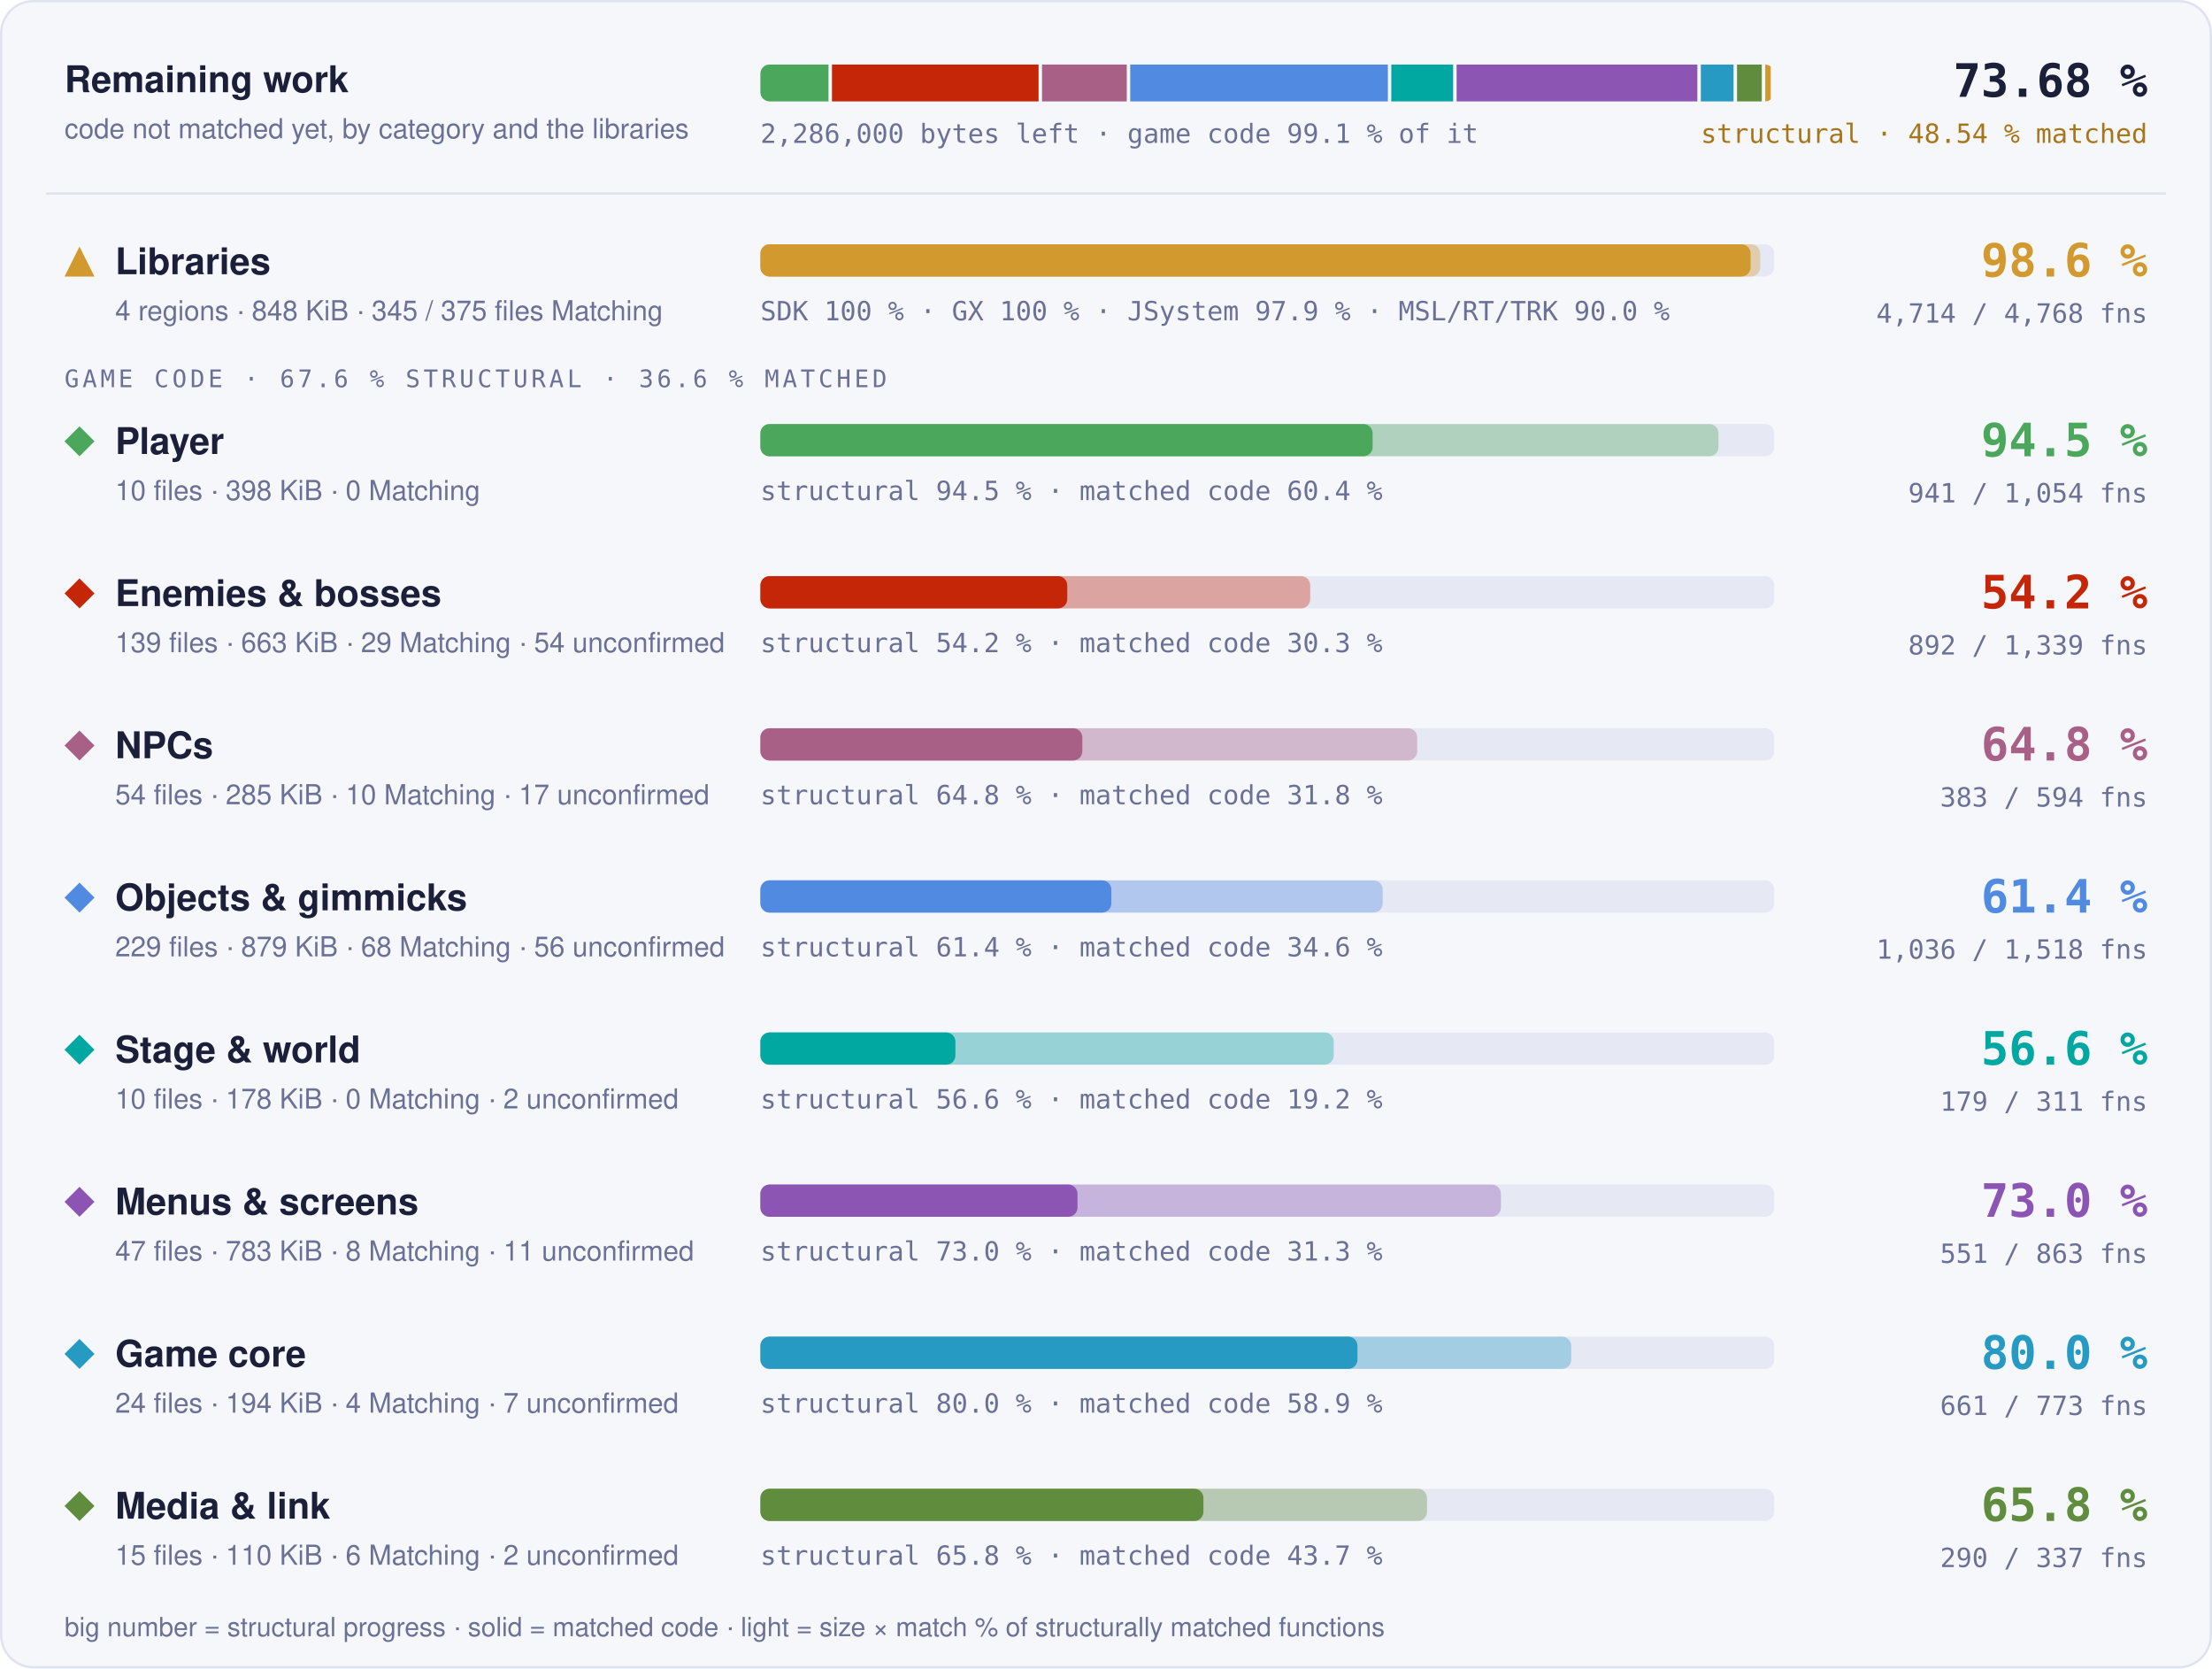
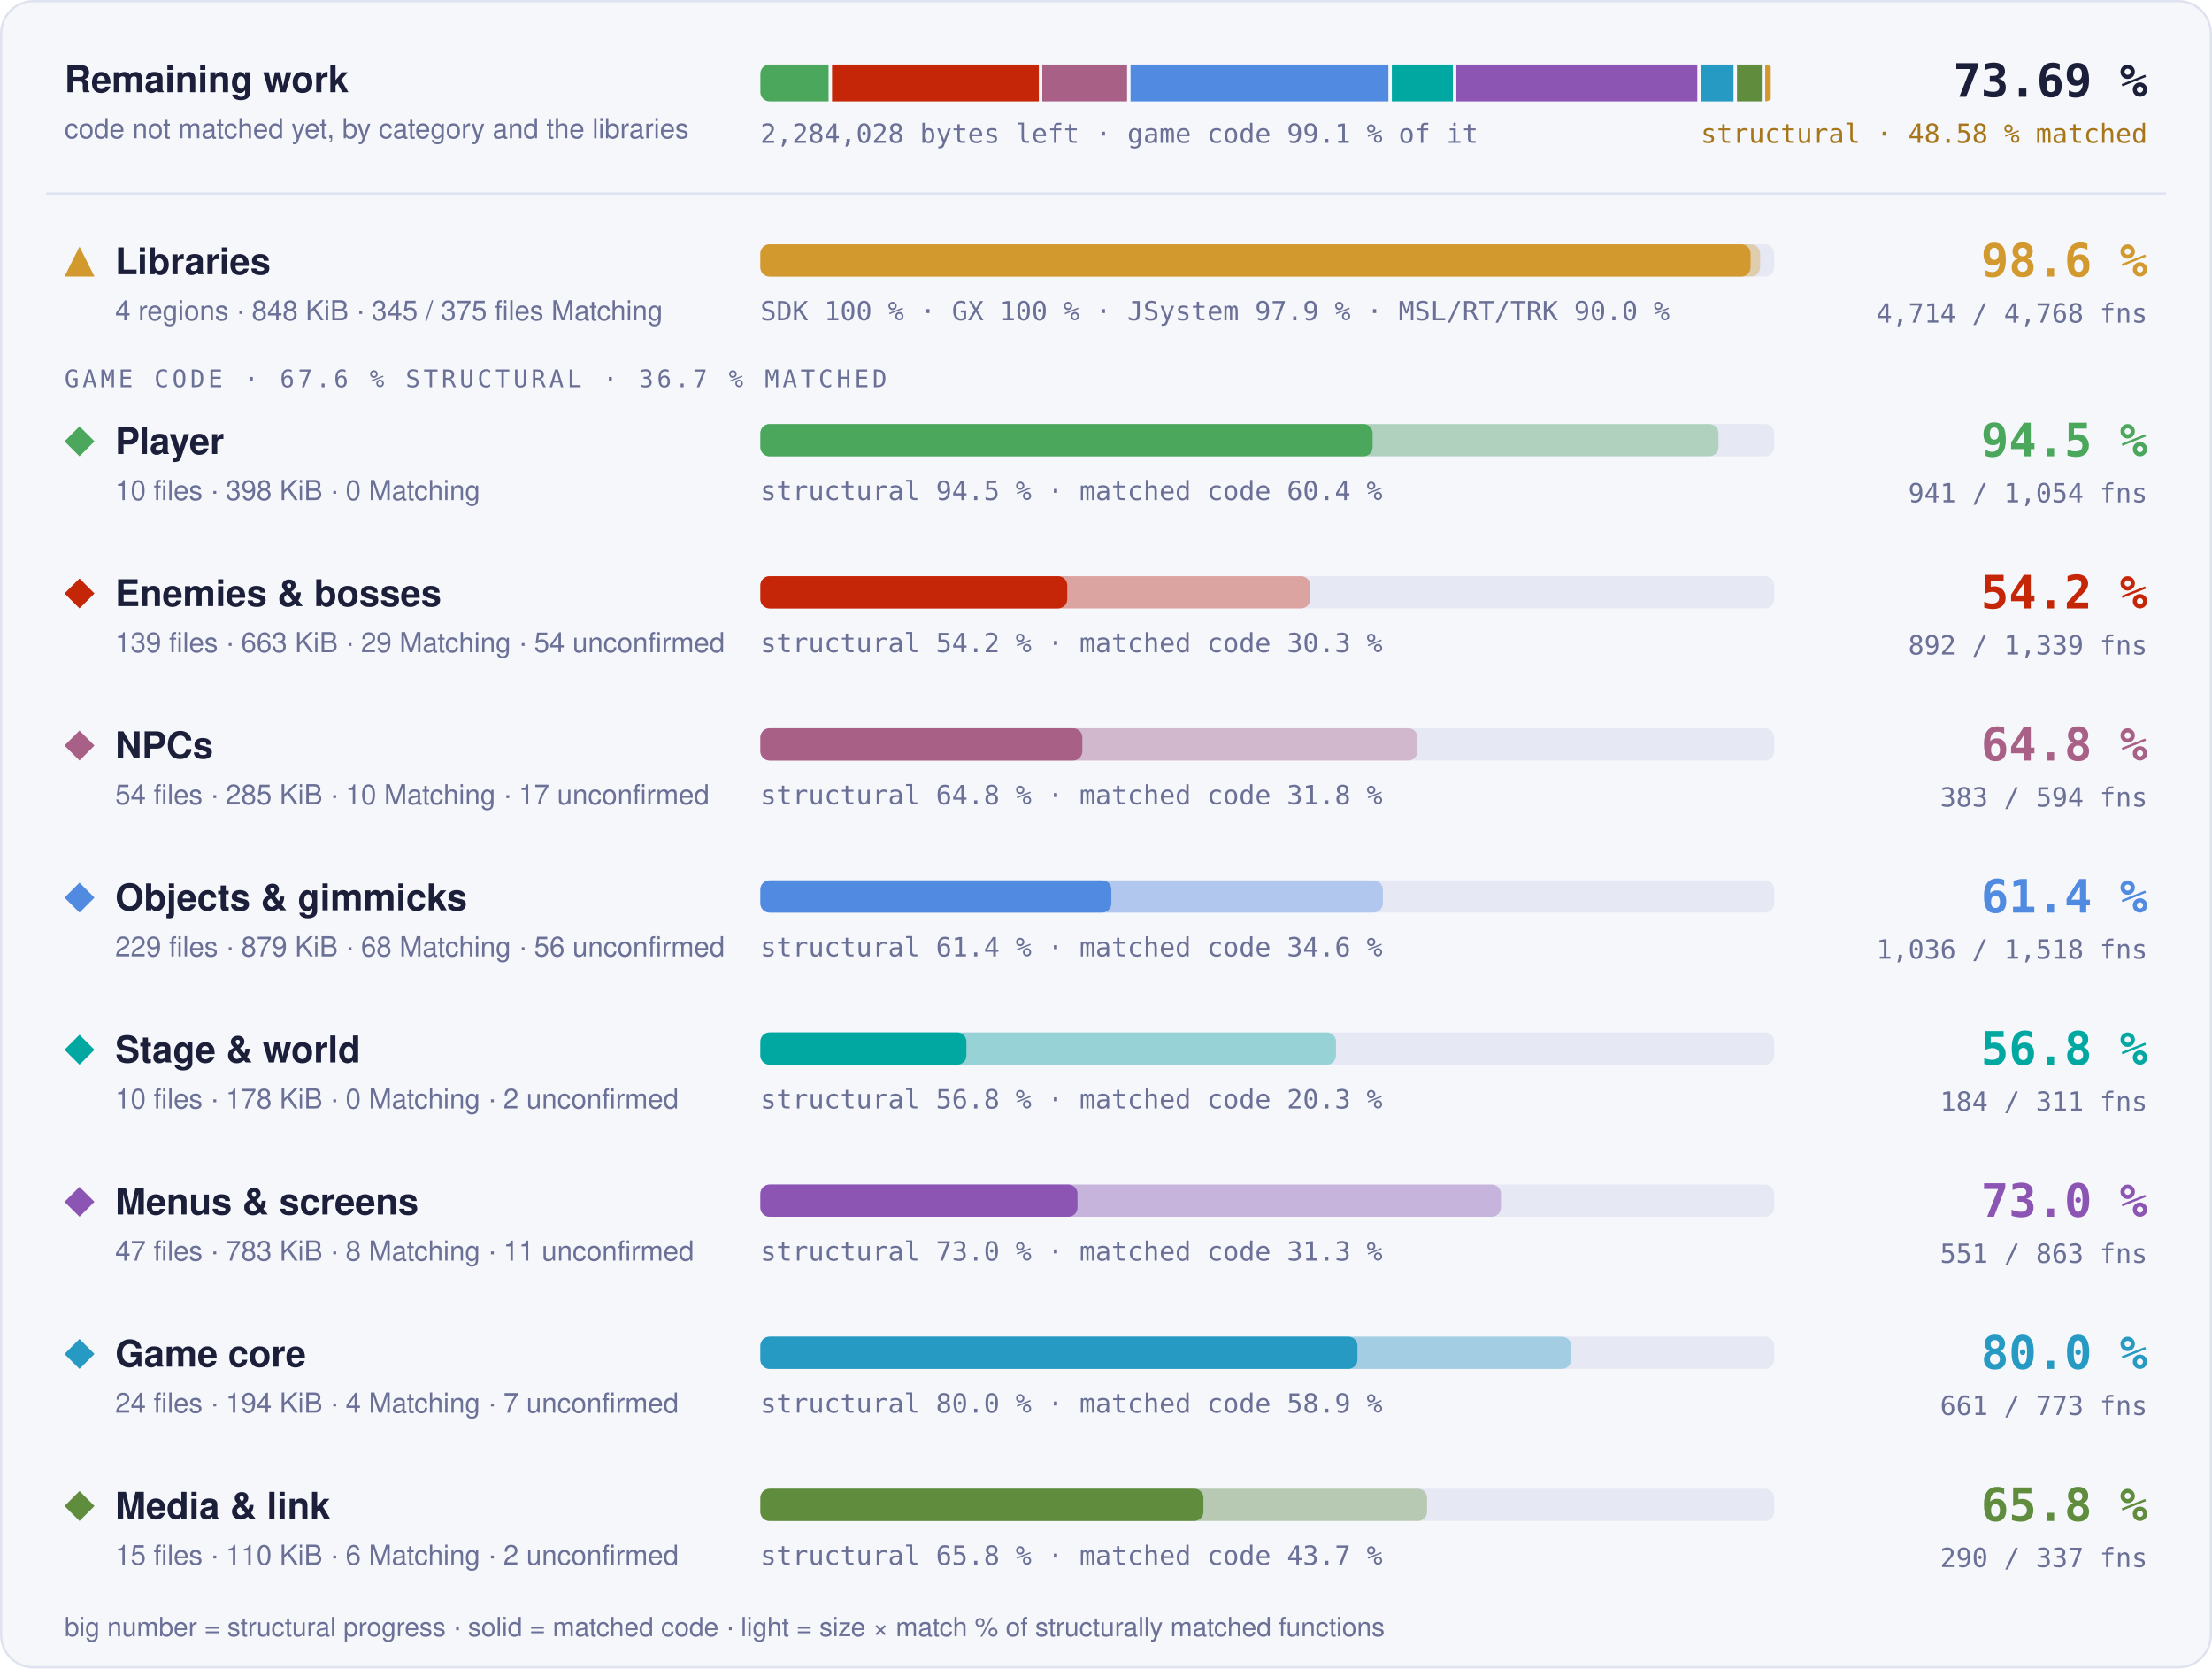
- <svg xmlns="http://www.w3.org/2000/svg" width="960" height="724" viewBox="0 0 960 724" role="img" aria-label="Progress overview: Libraries 98.6 % structural, 97.7 % matched code, 4714 of 4768 functions; Player 94.5 % structural, 60.4 % matched code, 941 of 1054 functions; Enemies &amp; bosses 54.2 % structural, 30.3 % matched code, 892 of 1339 functions; NPCs 64.8 % structural, 31.8 % matched code, 383 of 594 functions; Objects &amp; gimmicks 61.4 % structural, 34.6 % matched code, 1036 of 1518 functions; Stage &amp; world 56.6 % structural, 19.2 % matched code, 179 of 311 functions; Menus &amp; screens 73.0 % structural, 31.3 % matched code, 551 of 863 functions; Game core 80.0 % structural, 58.9 % matched code, 661 of 773 functions; Media &amp; link 65.8 % structural, 43.7 % matched code, 290 of 337 functions">
+ <svg xmlns="http://www.w3.org/2000/svg" width="960" height="724" viewBox="0 0 960 724" role="img" aria-label="Progress overview: Libraries 98.6 % structural, 97.7 % matched code, 4714 of 4768 functions; Player 94.5 % structural, 60.4 % matched code, 941 of 1054 functions; Enemies &amp; bosses 54.2 % structural, 30.3 % matched code, 892 of 1339 functions; NPCs 64.8 % structural, 31.8 % matched code, 383 of 594 functions; Objects &amp; gimmicks 61.4 % structural, 34.6 % matched code, 1036 of 1518 functions; Stage &amp; world 56.8 % structural, 20.3 % matched code, 184 of 311 functions; Menus &amp; screens 73.0 % structural, 31.3 % matched code, 551 of 863 functions; Game core 80.0 % structural, 58.9 % matched code, 661 of 773 functions; Media &amp; link 65.8 % structural, 43.7 % matched code, 290 of 337 functions">
  <style>text { font-family: -apple-system, BlinkMacSystemFont, 'Segoe UI', Helvetica, Arial, sans-serif; } .mono { font-family: ui-monospace, SFMono-Regular, 'SF Mono', Menlo, Consolas, monospace; } .grow { transform-box: fill-box; transform-origin: 0 50%; animation: grow 1.4s cubic-bezier(.2,.8,.2,1) both; } @keyframes grow { from { transform: scaleX(0); } } @media (prefers-reduced-motion: reduce) { * { animation: none !important; } }</style>
  <rect x="0.5" y="0.5" width="959" height="723" rx="14" fill="#f6f7fb" stroke="#dfe2ef" />
  <text x="28" y="40" font-size="16" font-weight="700" fill="#1b1f3a">Remaining work</text>
  <text x="28" y="60" font-size="12" fill="#6b7096">code not matched yet, by category and the libraries</text>
  <clipPath id="rw">
    <rect x="330" y="28" width="440" height="16" rx="4" />
  </clipPath>
  <g clip-path="url(#rw)">
-     <rect class="grow" x="330.00" y="28" width="29.57" height="16" fill="#4aa75c" />
-     <rect class="grow" x="361.07" y="28" width="89.67" height="16" fill="#c52607" />
-     <rect class="grow" x="452.24" y="28" width="36.77" height="16" fill="#a96087" />
-     <rect class="grow" x="490.51" y="28" width="111.82" height="16" fill="#508ae1" />
-     <rect class="grow" x="603.82" y="28" width="26.83" height="16" fill="#00a8a1" />
-     <rect class="grow" x="632.16" y="28" width="104.49" height="16" fill="#8c55b4" />
-     <rect class="grow" x="738.15" y="28" width="14.21" height="16" fill="#269ac2" />
-     <rect class="grow" x="753.86" y="28" width="10.75" height="16" fill="#608c3d" />
-     <rect class="grow" x="766.11" y="28" width="2.39" height="16" fill="#d29a2e" />
+     <rect class="grow" x="330.00" y="28" width="29.60" height="16" fill="#4aa75c" />
+     <rect class="grow" x="361.10" y="28" width="89.75" height="16" fill="#c52607" />
+     <rect class="grow" x="452.34" y="28" width="36.80" height="16" fill="#a96087" />
+     <rect class="grow" x="490.65" y="28" width="111.91" height="16" fill="#508ae1" />
+     <rect class="grow" x="604.06" y="28" width="26.48" height="16" fill="#00a8a1" />
+     <rect class="grow" x="632.04" y="28" width="104.58" height="16" fill="#8c55b4" />
+     <rect class="grow" x="738.12" y="28" width="14.22" height="16" fill="#269ac2" />
+     <rect class="grow" x="753.85" y="28" width="10.76" height="16" fill="#608c3d" />
+     <rect class="grow" x="766.10" y="28" width="2.40" height="16" fill="#d29a2e" />
  </g>
-   <text x="330" y="62" class="mono" font-size="11.5" fill="#6b7096">2,286,000 bytes left · game code 99.1 % of it</text>
-   <text x="932" y="42" text-anchor="end" class="mono" font-size="20" font-weight="700" fill="#1b1f3a">73.68 %</text>
-   <text x="932" y="62" text-anchor="end" class="mono" font-size="11.5" fill="#a8761a">structural · 48.54 % matched</text>
+   <text x="330" y="62" class="mono" font-size="11.5" fill="#6b7096">2,284,028 bytes left · game code 99.1 % of it</text>
+   <text x="932" y="42" text-anchor="end" class="mono" font-size="20" font-weight="700" fill="#1b1f3a">73.69 %</text>
+   <text x="932" y="62" text-anchor="end" class="mono" font-size="11.5" fill="#a8761a">structural · 48.58 % matched</text>
  <line x1="20" x2="940" y1="84" y2="84" stroke="#dfe2ef" />
  <g fill="#d29a2e">
    <path d="M34.5 107L41 120L28 120Z" />
  </g>
  <text x="50" y="119" font-size="16" font-weight="700" fill="#1b1f3a">Libraries</text>
  <text x="50" y="139" font-size="12" fill="#6b7096">4 regions · 848 KiB · 345 / 375 files Matching</text>
  <rect x="330" y="106" width="440" height="14" rx="4" fill="#e6e8f3" />
  <rect class="grow" style="animation-delay:0.0s" x="330" y="106" width="433.89" height="14" rx="4" fill="#d29a2e" fill-opacity="0.35" />
  <rect class="grow" style="animation-delay:0.0s" x="330" y="106" width="429.75" height="14" rx="4" fill="#d29a2e" />
  <text x="330" y="139" class="mono" font-size="11.5" fill="#6b7096">SDK 100 % · GX 100 % · JSystem 97.9 % · MSL/RT/TRK 90.0 %</text>
  <text x="932" y="120" text-anchor="end" class="mono" font-size="20" font-weight="700" fill="#d29a2e">98.6 %</text>
  <text x="932" y="140" text-anchor="end" class="mono" font-size="11.5" fill="#6b7096">4,714 / 4,768 fns</text>
-   <text x="28" y="168" class="mono" font-size="10.5" letter-spacing="0.14em" fill="#6b7096">GAME CODE · 67.6 % STRUCTURAL · 36.6 % MATCHED</text>
+   <text x="28" y="168" class="mono" font-size="10.5" letter-spacing="0.14em" fill="#6b7096">GAME CODE · 67.6 % STRUCTURAL · 36.7 % MATCHED</text>
  <g fill="#4aa75c">
    <path d="M34.5 185L41 191.5L34.5 198L28 191.5Z" />
  </g>
  <text x="50" y="197" font-size="16" font-weight="700" fill="#1b1f3a">Player</text>
  <text x="50" y="217" font-size="12" fill="#6b7096">10 files · 398 KiB · 0 Matching</text>
  <rect x="330" y="184" width="440" height="14" rx="4" fill="#e6e8f3" />
  <rect class="grow" style="animation-delay:0.1s" x="330" y="184" width="415.82" height="14" rx="4" fill="#4aa75c" fill-opacity="0.35" />
  <rect class="grow" style="animation-delay:0.1s" x="330" y="184" width="265.71" height="14" rx="4" fill="#4aa75c" />
  <text x="330" y="217" class="mono" font-size="11.5" fill="#6b7096">structural 94.5 % · matched code 60.4 %</text>
  <text x="932" y="198" text-anchor="end" class="mono" font-size="20" font-weight="700" fill="#4aa75c">94.5 %</text>
  <text x="932" y="218" text-anchor="end" class="mono" font-size="11.5" fill="#6b7096">941 / 1,054 fns</text>
  <g fill="#c52607">
    <path d="M34.5 251L41 257.5L34.5 264L28 257.5Z" />
  </g>
  <text x="50" y="263" font-size="16" font-weight="700" fill="#1b1f3a">Enemies &amp; bosses</text>
  <text x="50" y="283" font-size="12" fill="#6b7096">139 files · 663 KiB · 29 Matching · 54 unconfirmed</text>
  <rect x="330" y="250" width="440" height="14" rx="4" fill="#e6e8f3" />
-   <rect class="grow" style="animation-delay:0.2s" x="330" y="250" width="238.63" height="14" rx="4" fill="#c52607" fill-opacity="0.35" />
+   <rect class="grow" style="animation-delay:0.2s" x="330" y="250" width="238.64" height="14" rx="4" fill="#c52607" fill-opacity="0.35" />
  <rect class="grow" style="animation-delay:0.2s" x="330" y="250" width="133.18" height="14" rx="4" fill="#c52607" />
  <text x="330" y="283" class="mono" font-size="11.5" fill="#6b7096">structural 54.2 % · matched code 30.3 %</text>
  <text x="932" y="264" text-anchor="end" class="mono" font-size="20" font-weight="700" fill="#c52607">54.2 %</text>
  <text x="932" y="284" text-anchor="end" class="mono" font-size="11.5" fill="#6b7096">892 / 1,339 fns</text>
  <g fill="#a96087">
    <path d="M34.5 317L41 323.5L34.5 330L28 323.5Z" />
  </g>
  <text x="50" y="329" font-size="16" font-weight="700" fill="#1b1f3a">NPCs</text>
  <text x="50" y="349" font-size="12" fill="#6b7096">54 files · 285 KiB · 10 Matching · 17 unconfirmed</text>
  <rect x="330" y="316" width="440" height="14" rx="4" fill="#e6e8f3" />
-   <rect class="grow" style="animation-delay:0.3s" x="330" y="316" width="285.05" height="14" rx="4" fill="#a96087" fill-opacity="0.35" />
+   <rect class="grow" style="animation-delay:0.3s" x="330" y="316" width="285.18" height="14" rx="4" fill="#a96087" fill-opacity="0.35" />
  <rect class="grow" style="animation-delay:0.3s" x="330" y="316" width="139.73" height="14" rx="4" fill="#a96087" />
  <text x="330" y="349" class="mono" font-size="11.5" fill="#6b7096">structural 64.8 % · matched code 31.8 %</text>
  <text x="932" y="330" text-anchor="end" class="mono" font-size="20" font-weight="700" fill="#a96087">64.8 %</text>
  <text x="932" y="350" text-anchor="end" class="mono" font-size="11.5" fill="#6b7096">383 / 594 fns</text>
  <g fill="#508ae1">
    <path d="M34.5 383L41 389.5L34.5 396L28 389.5Z" />
  </g>
  <text x="50" y="395" font-size="16" font-weight="700" fill="#1b1f3a">Objects &amp; gimmicks</text>
  <text x="50" y="415" font-size="12" fill="#6b7096">229 files · 879 KiB · 68 Matching · 56 unconfirmed</text>
  <rect x="330" y="382" width="440" height="14" rx="4" fill="#e6e8f3" />
-   <rect class="grow" style="animation-delay:0.4s" x="330" y="382" width="270.09" height="14" rx="4" fill="#508ae1" fill-opacity="0.35" />
+   <rect class="grow" style="animation-delay:0.4s" x="330" y="382" width="270.15" height="14" rx="4" fill="#508ae1" fill-opacity="0.35" />
  <rect class="grow" style="animation-delay:0.4s" x="330" y="382" width="152.32" height="14" rx="4" fill="#508ae1" />
  <text x="330" y="415" class="mono" font-size="11.5" fill="#6b7096">structural 61.4 % · matched code 34.6 %</text>
  <text x="932" y="396" text-anchor="end" class="mono" font-size="20" font-weight="700" fill="#508ae1">61.4 %</text>
  <text x="932" y="416" text-anchor="end" class="mono" font-size="11.5" fill="#6b7096">1,036 / 1,518 fns</text>
  <g fill="#00a8a1">
    <path d="M34.5 449L41 455.5L34.5 462L28 455.5Z" />
  </g>
  <text x="50" y="461" font-size="16" font-weight="700" fill="#1b1f3a">Stage &amp; world</text>
  <text x="50" y="481" font-size="12" fill="#6b7096">10 files · 178 KiB · 0 Matching · 2 unconfirmed</text>
  <rect x="330" y="448" width="440" height="14" rx="4" fill="#e6e8f3" />
-   <rect class="grow" style="animation-delay:0.5s" x="330" y="448" width="248.84" height="14" rx="4" fill="#00a8a1" fill-opacity="0.35" />
-   <rect class="grow" style="animation-delay:0.5s" x="330" y="448" width="84.65" height="14" rx="4" fill="#00a8a1" />
-   <text x="330" y="481" class="mono" font-size="11.5" fill="#6b7096">structural 56.6 % · matched code 19.2 %</text>
-   <text x="932" y="462" text-anchor="end" class="mono" font-size="20" font-weight="700" fill="#00a8a1">56.6 %</text>
-   <text x="932" y="482" text-anchor="end" class="mono" font-size="11.5" fill="#6b7096">179 / 311 fns</text>
+   <rect class="grow" style="animation-delay:0.5s" x="330" y="448" width="249.82" height="14" rx="4" fill="#00a8a1" fill-opacity="0.35" />
+   <rect class="grow" style="animation-delay:0.5s" x="330" y="448" width="89.41" height="14" rx="4" fill="#00a8a1" />
+   <text x="330" y="481" class="mono" font-size="11.5" fill="#6b7096">structural 56.8 % · matched code 20.3 %</text>
+   <text x="932" y="462" text-anchor="end" class="mono" font-size="20" font-weight="700" fill="#00a8a1">56.8 %</text>
+   <text x="932" y="482" text-anchor="end" class="mono" font-size="11.5" fill="#6b7096">184 / 311 fns</text>
  <g fill="#8c55b4">
    <path d="M34.5 515L41 521.5L34.5 528L28 521.5Z" />
  </g>
  <text x="50" y="527" font-size="16" font-weight="700" fill="#1b1f3a">Menus &amp; screens</text>
  <text x="50" y="547" font-size="12" fill="#6b7096">47 files · 783 KiB · 8 Matching · 11 unconfirmed</text>
  <rect x="330" y="514" width="440" height="14" rx="4" fill="#e6e8f3" />
  <rect class="grow" style="animation-delay:0.6s" x="330" y="514" width="321.40" height="14" rx="4" fill="#8c55b4" fill-opacity="0.35" />
  <rect class="grow" style="animation-delay:0.6s" x="330" y="514" width="137.63" height="14" rx="4" fill="#8c55b4" />
  <text x="330" y="547" class="mono" font-size="11.5" fill="#6b7096">structural 73.0 % · matched code 31.3 %</text>
  <text x="932" y="528" text-anchor="end" class="mono" font-size="20" font-weight="700" fill="#8c55b4">73.0 %</text>
  <text x="932" y="548" text-anchor="end" class="mono" font-size="11.5" fill="#6b7096">551 / 863 fns</text>
  <g fill="#269ac2">
    <path d="M34.5 581L41 587.5L34.5 594L28 587.5Z" />
  </g>
  <text x="50" y="593" font-size="16" font-weight="700" fill="#1b1f3a">Game core</text>
  <text x="50" y="613" font-size="12" fill="#6b7096">24 files · 194 KiB · 4 Matching · 7 unconfirmed</text>
  <rect x="330" y="580" width="440" height="14" rx="4" fill="#e6e8f3" />
  <rect class="grow" style="animation-delay:0.7s" x="330" y="580" width="351.89" height="14" rx="4" fill="#269ac2" fill-opacity="0.35" />
  <rect class="grow" style="animation-delay:0.7s" x="330" y="580" width="259.13" height="14" rx="4" fill="#269ac2" />
  <text x="330" y="613" class="mono" font-size="11.5" fill="#6b7096">structural 80.0 % · matched code 58.9 %</text>
  <text x="932" y="594" text-anchor="end" class="mono" font-size="20" font-weight="700" fill="#269ac2">80.0 %</text>
  <text x="932" y="614" text-anchor="end" class="mono" font-size="11.5" fill="#6b7096">661 / 773 fns</text>
  <g fill="#608c3d">
    <path d="M34.5 647L41 653.5L34.5 660L28 653.5Z" />
  </g>
  <text x="50" y="659" font-size="16" font-weight="700" fill="#1b1f3a">Media &amp; link</text>
  <text x="50" y="679" font-size="12" fill="#6b7096">15 files · 110 KiB · 6 Matching · 2 unconfirmed</text>
  <rect x="330" y="646" width="440" height="14" rx="4" fill="#e6e8f3" />
  <rect class="grow" style="animation-delay:0.8s" x="330" y="646" width="289.32" height="14" rx="4" fill="#608c3d" fill-opacity="0.35" />
  <rect class="grow" style="animation-delay:0.8s" x="330" y="646" width="192.28" height="14" rx="4" fill="#608c3d" />
  <text x="330" y="679" class="mono" font-size="11.5" fill="#6b7096">structural 65.8 % · matched code 43.7 %</text>
  <text x="932" y="660" text-anchor="end" class="mono" font-size="20" font-weight="700" fill="#608c3d">65.8 %</text>
  <text x="932" y="680" text-anchor="end" class="mono" font-size="11.5" fill="#6b7096">290 / 337 fns</text>
  <text x="28" y="710" font-size="11.5" fill="#6b7096">big number = structural progress · solid = matched code · light = size × match % of structurally matched functions</text>
</svg>
